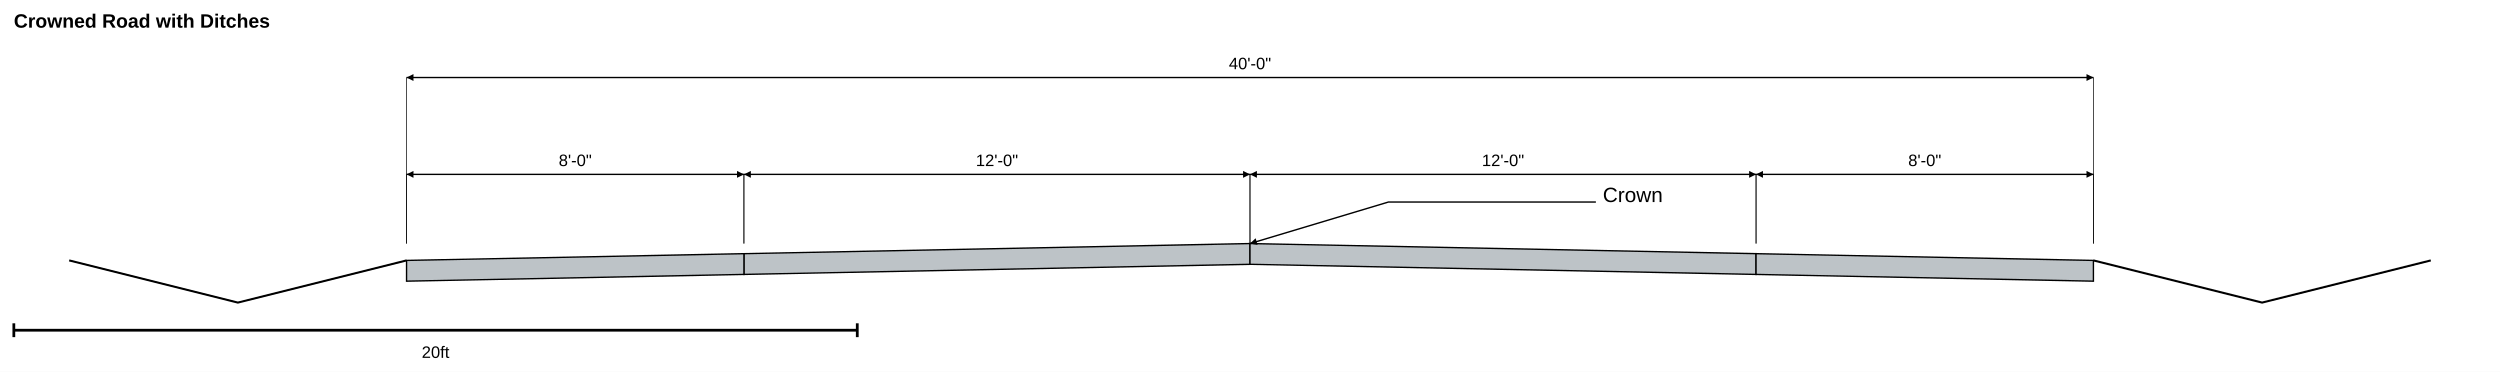
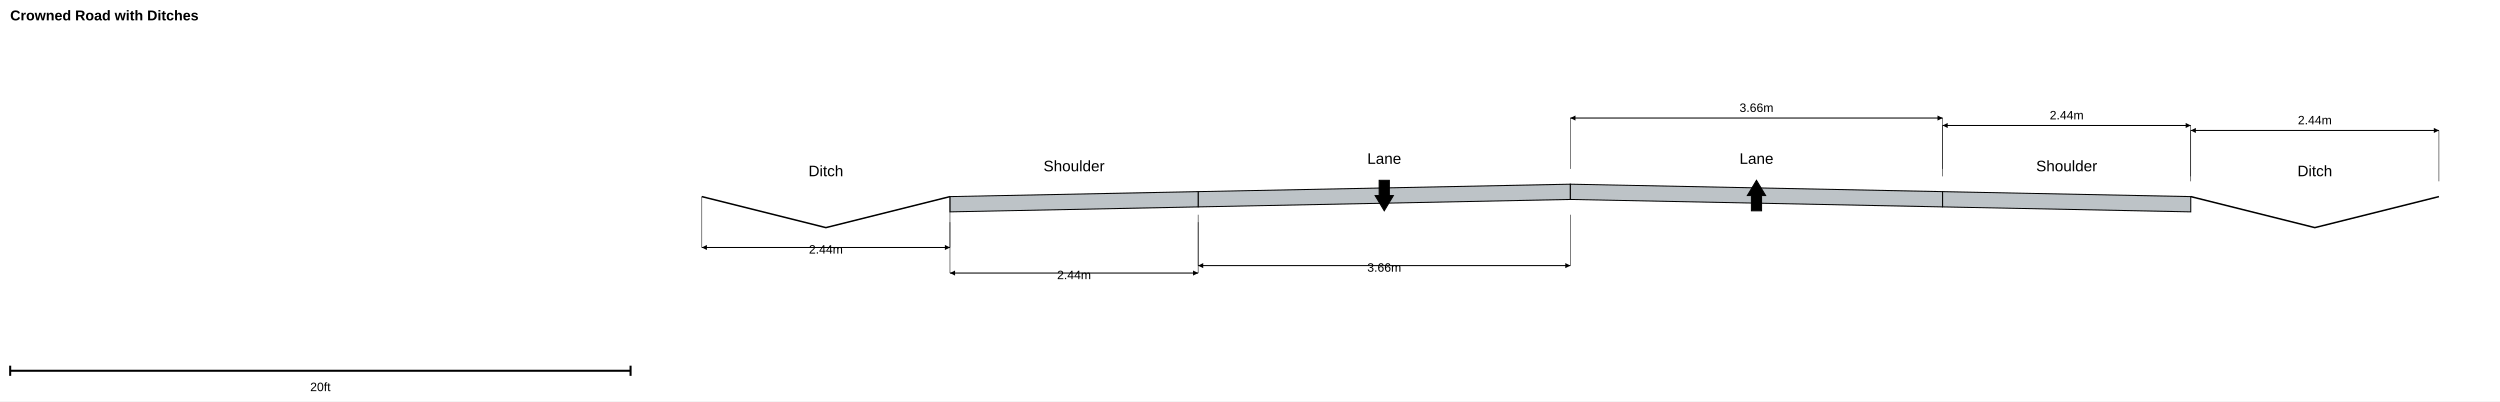
- <svg xmlns="http://www.w3.org/2000/svg" width="1806.9" height="268.7" viewBox="0 0 1806.9 268.7">
-   <rect width="1806.9" height="268.7" fill="white" />
+ <svg xmlns="http://www.w3.org/2000/svg" width="2456.5" height="394.3" viewBox="0 0 2456.5 394.3">
+   <rect width="2456.5" height="394.3" fill="white" />
  <g transform="scale(1,-1)">
-     <g transform="translate(0,-268.7)">
-       <polygon points="537.68,85.36 903.44,92.67 903.44,77.67 537.68,70.36" fill="#BDC3C7" stroke="black" stroke-width="1" />
-       <polygon points="903.44,92.67 1269.20,85.36 1269.20,70.36 903.44,77.67" fill="#BDC3C7" stroke="black" stroke-width="1" />
-       <polygon points="293.84,80.48 537.68,85.36 537.68,70.36 293.84,65.48" fill="#BDC3C7" stroke="black" stroke-width="1" />
-       <polygon points="1269.20,85.36 1513.04,80.48 1513.04,65.48 1269.20,70.36" fill="#BDC3C7" stroke="black" stroke-width="1" />
-       <polyline points="293.84,80.48 171.92,50.00 50.00,80.48" fill="none" stroke="black" stroke-width="1.5" />
-       <polyline points="1513.04,80.48 1634.96,50.00 1756.88,80.48" fill="none" stroke="black" stroke-width="1.5" />
-       <g id="dimension-f27629a6">
-         <line x1="293.84" y1="92.67" x2="293.84" y2="142.67" stroke="black" stroke-width="0.5" />
-         <line x1="537.68" y1="92.67" x2="537.68" y2="142.67" stroke="black" stroke-width="0.5" />
-         <line x1="293.84" y1="142.67" x2="537.68" y2="142.67" stroke="black" stroke-width="1" />
-         <polygon points="293.84,142.67 288.84,140.17 288.84,145.17" fill="black" transform="rotate(180.0,293.84,142.67)" />
-         <polygon points="537.68,142.67 532.68,140.17 532.68,145.17" fill="black" transform="rotate(0.0,537.68,142.67)" />
-         <text x="415.76" y="148.67" font-family="Arial" font-size="12.0" text-anchor="middle" transform="translate(0,297.34) scale(1,-1)" fill="black">8'-0"</text>
+     <g transform="translate(0,-394.3)">
+       <polygon points="1177.28,206.00 1543.04,213.32 1543.04,198.32 1177.28,191.00" fill="#BDC3C7" stroke="black" stroke-width="1" />
+       <polygon points="1543.04,213.32 1908.80,206.00 1908.80,191.00 1543.04,198.32" fill="#BDC3C7" stroke="black" stroke-width="1" />
+       <polygon points="933.44,201.12 1177.28,206.00 1177.28,191.00 933.44,186.12" fill="#BDC3C7" stroke="black" stroke-width="1" />
+       <polygon points="1908.80,206.00 2152.64,201.12 2152.64,186.12 1908.80,191.00" fill="#BDC3C7" stroke="black" stroke-width="1" />
+       <polyline points="933.44,201.12 811.52,170.64 689.60,201.12" fill="none" stroke="black" stroke-width="1.5" />
+       <polyline points="2152.64,201.12 2274.56,170.64 2396.48,201.12" fill="none" stroke="black" stroke-width="1.5" />
+       <text x="1360.16" y="233.32" font-family="Arial" font-size="15.0" text-anchor="middle" transform="translate(0,466.63) scale(1,-1)" fill="black">Lane</text>
+       <text x="1725.92" y="233.32" font-family="Arial" font-size="15.0" text-anchor="middle" transform="translate(0,466.63) scale(1,-1)" fill="black">Lane</text>
+       <text x="1055.36" y="226.00" font-family="Arial" font-size="15.0" text-anchor="middle" transform="translate(0,452.00) scale(1,-1)" fill="black">Shoulder</text>
+       <text x="2030.72" y="226.00" font-family="Arial" font-size="15.0" text-anchor="middle" transform="translate(0,452.00) scale(1,-1)" fill="black">Shoulder</text>
+       <text x="811.52" y="221.12" font-family="Arial" font-size="15.0" text-anchor="middle" transform="translate(0,442.25) scale(1,-1)" fill="black">Ditch</text>
+       <text x="2274.56" y="221.12" font-family="Arial" font-size="15.0" text-anchor="middle" transform="translate(0,442.25) scale(1,-1)" fill="black">Ditch</text>
+       <g id="dimension-71e999f0">
+         <line x1="1543.04" y1="183.32" x2="1543.04" y2="133.32" stroke="black" stroke-width="0.5" />
+         <line x1="1177.28" y1="183.32" x2="1177.28" y2="133.32" stroke="black" stroke-width="0.5" />
+         <line x1="1543.04" y1="133.32" x2="1177.28" y2="133.32" stroke="black" stroke-width="1" />
+         <polygon points="1543.04,133.32 1538.04,130.82 1538.04,135.82" fill="black" transform="rotate(360.0,1543.04,133.32)" />
+         <polygon points="1177.28,133.32 1172.28,130.82 1172.28,135.82" fill="black" transform="rotate(180.0,1177.28,133.32)" />
+         <text x="1360.16" y="127.32" font-family="Arial" font-size="12.0" text-anchor="middle" transform="translate(0,254.63) scale(1,-1)" fill="black">3.66m</text>
      </g>
-       <g id="dimension-6401194f">
-         <line x1="537.68" y1="92.67" x2="537.68" y2="142.67" stroke="black" stroke-width="0.5" />
-         <line x1="903.44" y1="92.67" x2="903.44" y2="142.67" stroke="black" stroke-width="0.5" />
-         <line x1="537.68" y1="142.67" x2="903.44" y2="142.67" stroke="black" stroke-width="1" />
-         <polygon points="537.68,142.67 532.68,140.17 532.68,145.17" fill="black" transform="rotate(180.0,537.68,142.67)" />
-         <polygon points="903.44,142.67 898.44,140.17 898.44,145.17" fill="black" transform="rotate(0.0,903.44,142.67)" />
-         <text x="720.56" y="148.67" font-family="Arial" font-size="12.0" text-anchor="middle" transform="translate(0,297.34) scale(1,-1)" fill="black">12'-0"</text>
+       <g id="symbol-6ae3d47e" transform="translate(1360.16,202.16) scale(1.0) rotate(-180.0)">
+         <g>
+           <path d="M -5,-15 L 5,-15 L 5,0 L 9,0 L 0,15 L -9,0 L -5,0 Z" fill="black" stroke="black" stroke-width="1" />
+         </g>
      </g>
-       <g id="dimension-f9c4a374">
-         <line x1="903.44" y1="92.67" x2="903.44" y2="142.67" stroke="black" stroke-width="0.5" />
-         <line x1="1269.20" y1="92.67" x2="1269.20" y2="142.67" stroke="black" stroke-width="0.5" />
-         <line x1="903.44" y1="142.67" x2="1269.20" y2="142.67" stroke="black" stroke-width="1" />
-         <polygon points="903.44,142.67 898.44,140.17 898.44,145.17" fill="black" transform="rotate(180.0,903.44,142.67)" />
-         <polygon points="1269.20,142.67 1264.20,140.17 1264.20,145.17" fill="black" transform="rotate(0.0,1269.20,142.67)" />
-         <text x="1086.32" y="148.67" font-family="Arial" font-size="12.0" text-anchor="middle" transform="translate(0,297.34) scale(1,-1)" fill="black">12'-0"</text>
+       <g id="dimension-3a95aadf">
+         <line x1="1543.04" y1="228.32" x2="1543.04" y2="278.32" stroke="black" stroke-width="0.5" />
+         <line x1="1908.80" y1="228.32" x2="1908.80" y2="278.32" stroke="black" stroke-width="0.5" />
+         <line x1="1543.04" y1="278.32" x2="1908.80" y2="278.32" stroke="black" stroke-width="1" />
+         <polygon points="1543.04,278.32 1538.04,275.82 1538.04,280.82" fill="black" transform="rotate(180.0,1543.04,278.32)" />
+         <polygon points="1908.80,278.32 1903.80,275.82 1903.80,280.82" fill="black" transform="rotate(0.0,1908.80,278.32)" />
+         <text x="1725.92" y="284.32" font-family="Arial" font-size="12.0" text-anchor="middle" transform="translate(0,568.63) scale(1,-1)" fill="black">3.66m</text>
      </g>
-       <g id="dimension-5c7c455c">
-         <line x1="1269.20" y1="92.67" x2="1269.20" y2="142.67" stroke="black" stroke-width="0.5" />
-         <line x1="1513.04" y1="92.67" x2="1513.04" y2="142.67" stroke="black" stroke-width="0.5" />
-         <line x1="1269.20" y1="142.67" x2="1513.04" y2="142.67" stroke="black" stroke-width="1" />
-         <polygon points="1269.20,142.67 1264.20,140.17 1264.20,145.17" fill="black" transform="rotate(180.0,1269.20,142.67)" />
-         <polygon points="1513.04,142.67 1508.04,140.17 1508.04,145.17" fill="black" transform="rotate(0.0,1513.04,142.67)" />
-         <text x="1391.12" y="148.67" font-family="Arial" font-size="12.0" text-anchor="middle" transform="translate(0,297.34) scale(1,-1)" fill="black">8'-0"</text>
+       <g id="symbol-14bd5239" transform="translate(1725.92,202.16) scale(1.0) rotate(-0.0)">
+         <g>
+           <path d="M -5,-15 L 5,-15 L 5,0 L 9,0 L 0,15 L -9,0 L -5,0 Z" fill="black" stroke="black" stroke-width="1" />
+         </g>
      </g>
-       <g id="dimension-59778e5a">
-         <line x1="293.84" y1="92.67" x2="293.84" y2="212.67" stroke="black" stroke-width="0.5" />
-         <line x1="1513.04" y1="92.67" x2="1513.04" y2="212.67" stroke="black" stroke-width="0.5" />
-         <line x1="293.84" y1="212.67" x2="1513.04" y2="212.67" stroke="black" stroke-width="1" />
-         <polygon points="293.84,212.67 288.84,210.17 288.84,215.17" fill="black" transform="rotate(180.0,293.84,212.67)" />
-         <polygon points="1513.04,212.67 1508.04,210.17 1508.04,215.17" fill="black" transform="rotate(0.0,1513.04,212.67)" />
-         <text x="903.44" y="218.67" font-family="Arial" font-size="12.0" text-anchor="middle" transform="translate(0,437.34) scale(1,-1)" fill="black">40'-0"</text>
+       <g id="dimension-7e49db12">
+         <line x1="1177.28" y1="176.00" x2="1177.28" y2="126.00" stroke="black" stroke-width="0.5" />
+         <line x1="933.44" y1="176.00" x2="933.44" y2="126.00" stroke="black" stroke-width="0.5" />
+         <line x1="1177.28" y1="126.00" x2="933.44" y2="126.00" stroke="black" stroke-width="1" />
+         <polygon points="1177.28,126.00 1172.28,123.50 1172.28,128.50" fill="black" transform="rotate(360.0,1177.28,126.00)" />
+         <polygon points="933.44,126.00 928.44,123.50 928.44,128.50" fill="black" transform="rotate(180.0,933.44,126.00)" />
+         <text x="1055.36" y="120.00" font-family="Arial" font-size="12.0" text-anchor="middle" transform="translate(0,240.00) scale(1,-1)" fill="black">2.44m</text>
      </g>
-       <g id="leader-db2a639a">
-         <polyline points="903.44,92.67 1003.44,122.67 1153.44,122.67" fill="none" stroke="black" stroke-width="1" />
-         <polygon points="903.44,92.67 898.44,90.17 898.44,95.17" fill="black" transform="rotate(-163.3008,903.44,92.67)" />
-         <text x="1158.44" y="122.67" font-family="Arial" font-size="15.0" text-anchor="start" transform="translate(0,245.34) scale(1,-1)" fill="black">Crown</text>
+       <g id="dimension-fedf1985">
+         <line x1="1908.80" y1="221.00" x2="1908.80" y2="271.00" stroke="black" stroke-width="0.5" />
+         <line x1="2152.64" y1="221.00" x2="2152.64" y2="271.00" stroke="black" stroke-width="0.5" />
+         <line x1="1908.80" y1="271.00" x2="2152.64" y2="271.00" stroke="black" stroke-width="1" />
+         <polygon points="1908.80,271.00 1903.80,268.50 1903.80,273.50" fill="black" transform="rotate(180.0,1908.80,271.00)" />
+         <polygon points="2152.64,271.00 2147.64,268.50 2147.64,273.50" fill="black" transform="rotate(0.0,2152.64,271.00)" />
+         <text x="2030.72" y="277.00" font-family="Arial" font-size="12.0" text-anchor="middle" transform="translate(0,554.00) scale(1,-1)" fill="black">2.44m</text>
+       </g>
+       <g id="dimension-52943c1b">
+         <line x1="933.44" y1="201.12" x2="933.44" y2="151.12" stroke="black" stroke-width="0.5" />
+         <line x1="689.60" y1="201.12" x2="689.60" y2="151.12" stroke="black" stroke-width="0.5" />
+         <line x1="933.44" y1="151.12" x2="689.60" y2="151.12" stroke="black" stroke-width="1" />
+         <polygon points="933.44,151.12 928.44,148.62 928.44,153.62" fill="black" transform="rotate(360.0,933.44,151.12)" />
+         <polygon points="689.60,151.12 684.60,148.62 684.60,153.62" fill="black" transform="rotate(180.0,689.60,151.12)" />
+         <text x="811.52" y="145.12" font-family="Arial" font-size="12.0" text-anchor="middle" transform="translate(0,290.25) scale(1,-1)" fill="black">2.44m</text>
+       </g>
+       <g id="dimension-62f89fc8">
+         <line x1="2152.64" y1="216.12" x2="2152.64" y2="266.12" stroke="black" stroke-width="0.5" />
+         <line x1="2396.48" y1="216.12" x2="2396.48" y2="266.12" stroke="black" stroke-width="0.5" />
+         <line x1="2152.64" y1="266.12" x2="2396.48" y2="266.12" stroke="black" stroke-width="1" />
+         <polygon points="2152.64,266.12 2147.64,263.62 2147.64,268.62" fill="black" transform="rotate(180.0,2152.64,266.12)" />
+         <polygon points="2396.48,266.12 2391.48,263.62 2391.48,268.62" fill="black" transform="rotate(0.0,2396.48,266.12)" />
+         <text x="2274.56" y="272.12" font-family="Arial" font-size="12.0" text-anchor="middle" transform="translate(0,544.25) scale(1,-1)" fill="black">2.44m</text>
      </g>
    </g>
  </g>
  <text x="10" y="20" font-family="Arial" font-size="14" font-weight="bold">Crowned Road with Ditches</text>
-   <line x1="10" y1="238.672" x2="619.6" y2="238.672" stroke="black" stroke-width="2" />
-   <line x1="10" y1="233.672" x2="10" y2="243.672" stroke="black" stroke-width="2" />
-   <line x1="619.6" y1="233.672" x2="619.6" y2="243.672" stroke="black" stroke-width="2" />
-   <text x="314.8" y="258.672" font-family="Arial" font-size="12" text-anchor="middle">20ft</text>
+   <line x1="10" y1="364.315" x2="619.6" y2="364.315" stroke="black" stroke-width="2" />
+   <line x1="10" y1="359.315" x2="10" y2="369.315" stroke="black" stroke-width="2" />
+   <line x1="619.6" y1="359.315" x2="619.6" y2="369.315" stroke="black" stroke-width="2" />
+   <text x="314.8" y="384.315" font-family="Arial" font-size="12" text-anchor="middle">20ft</text>
</svg>
